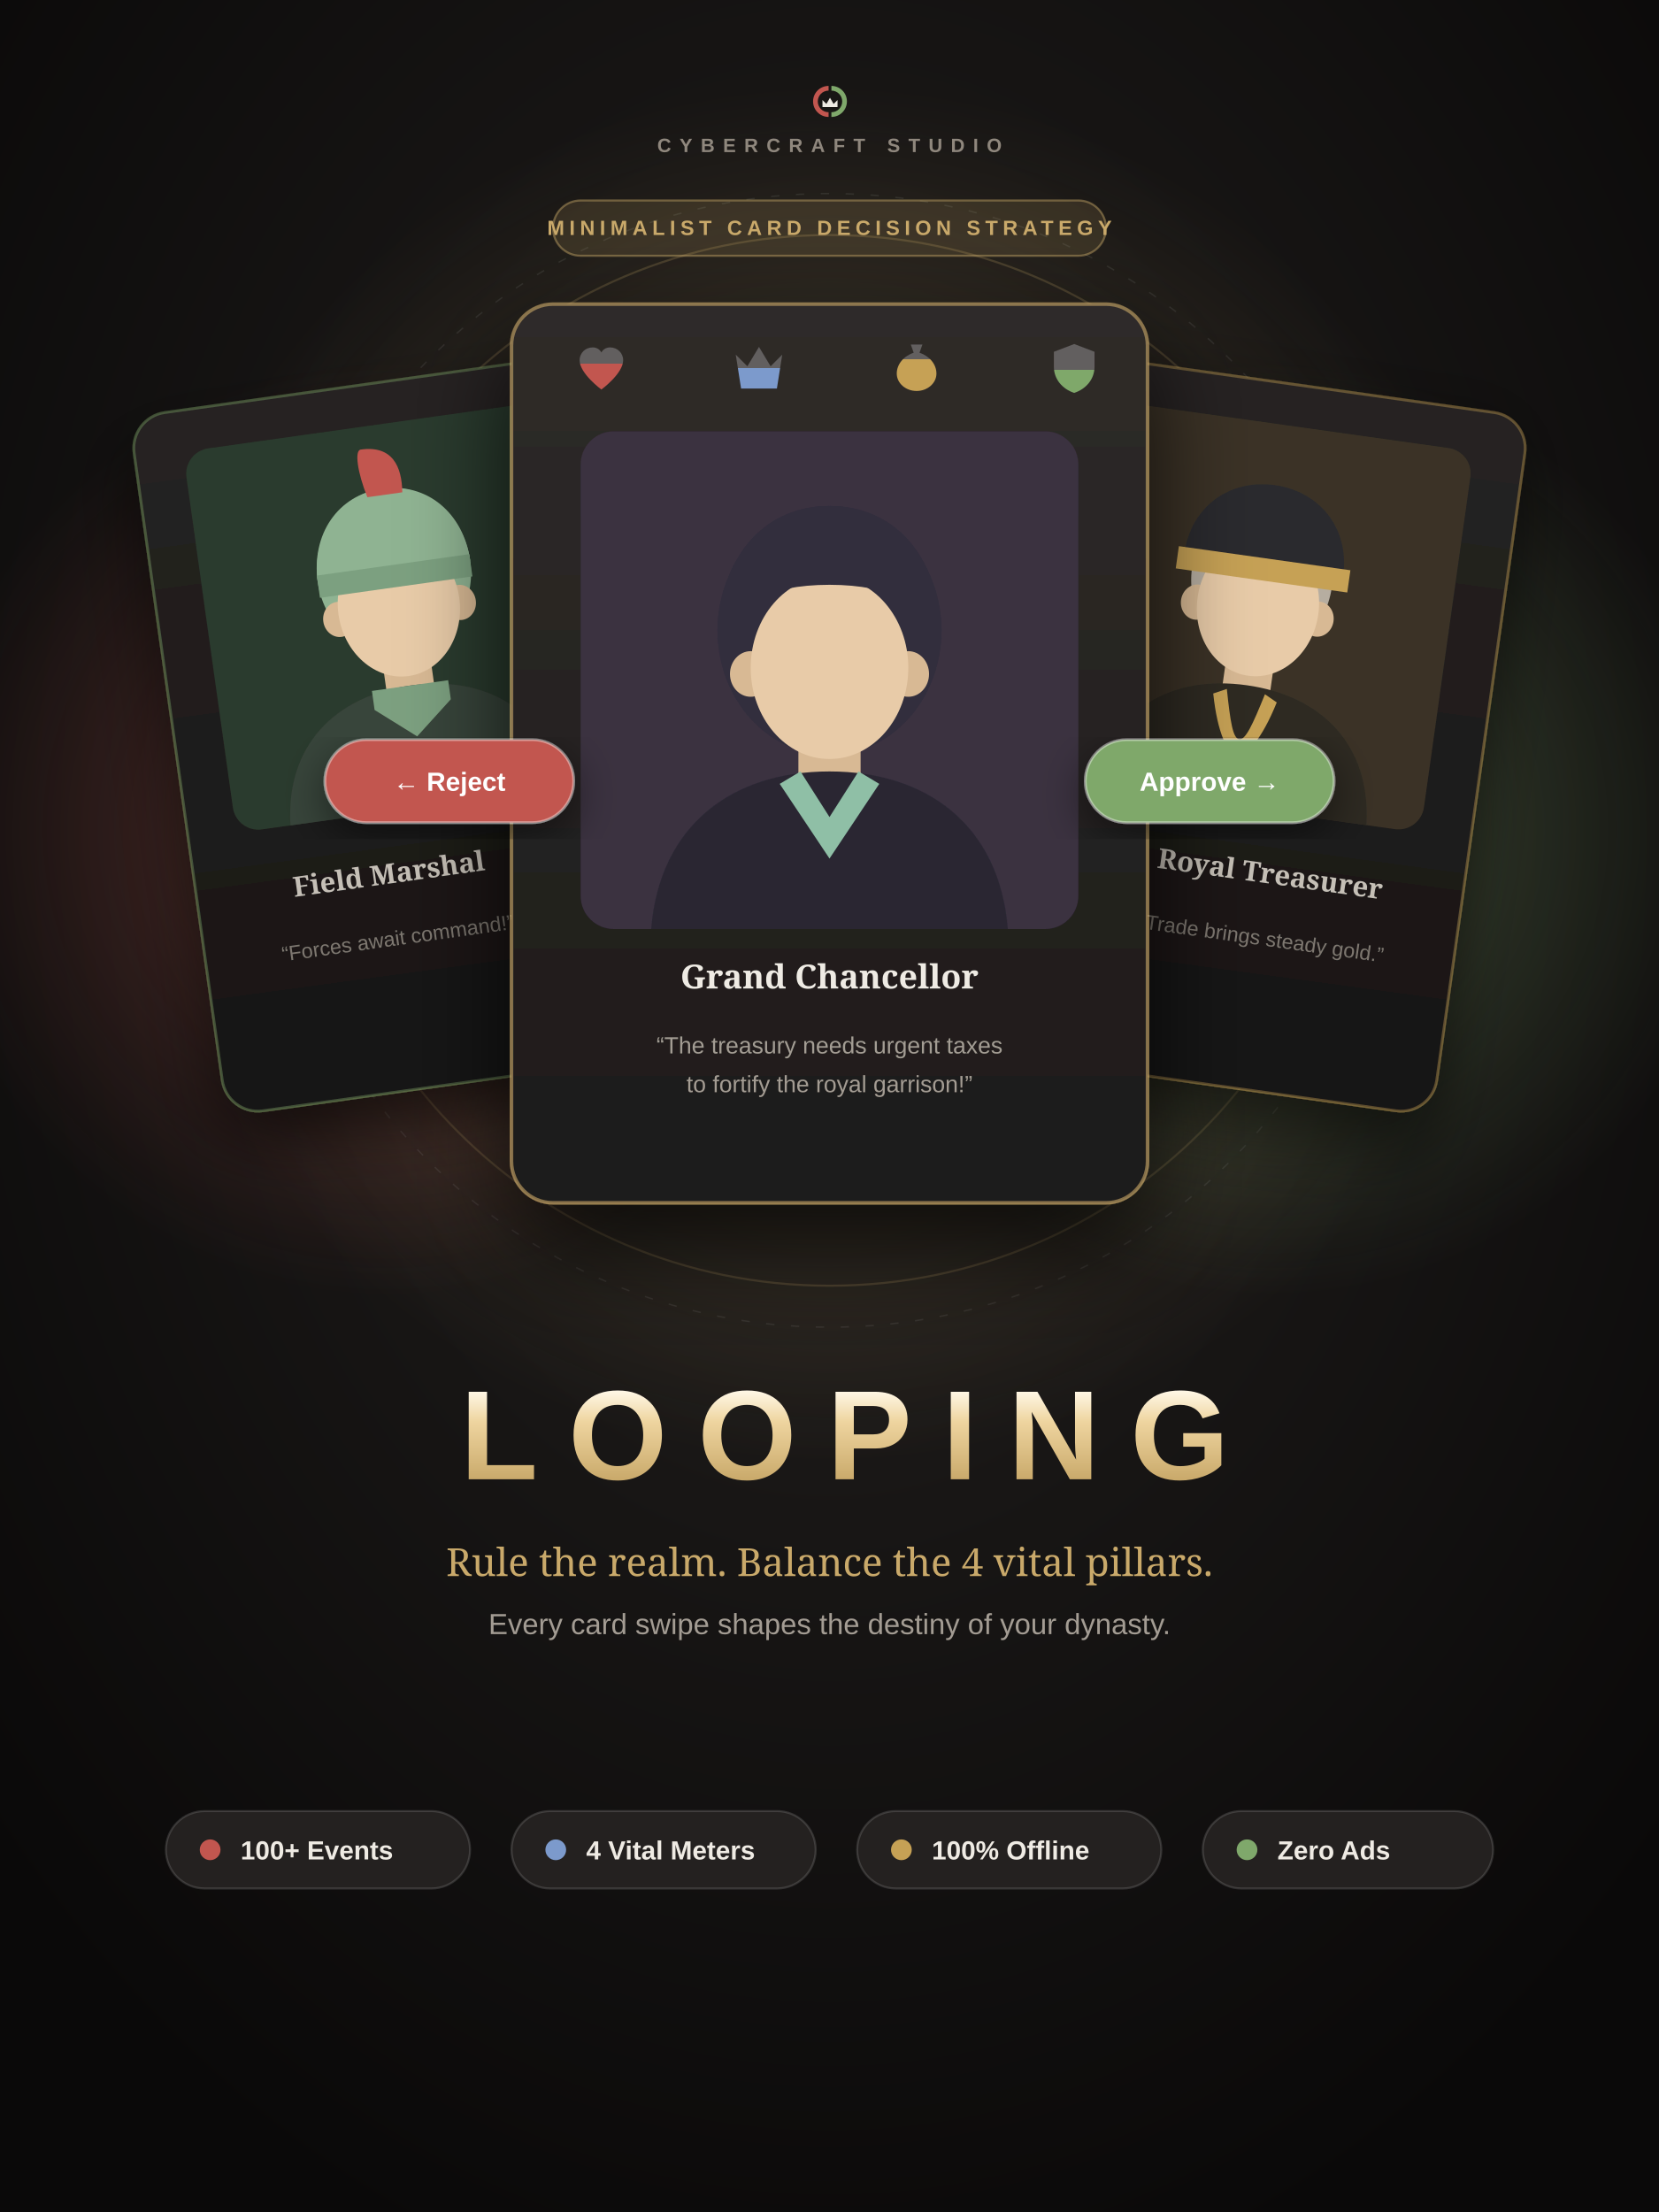
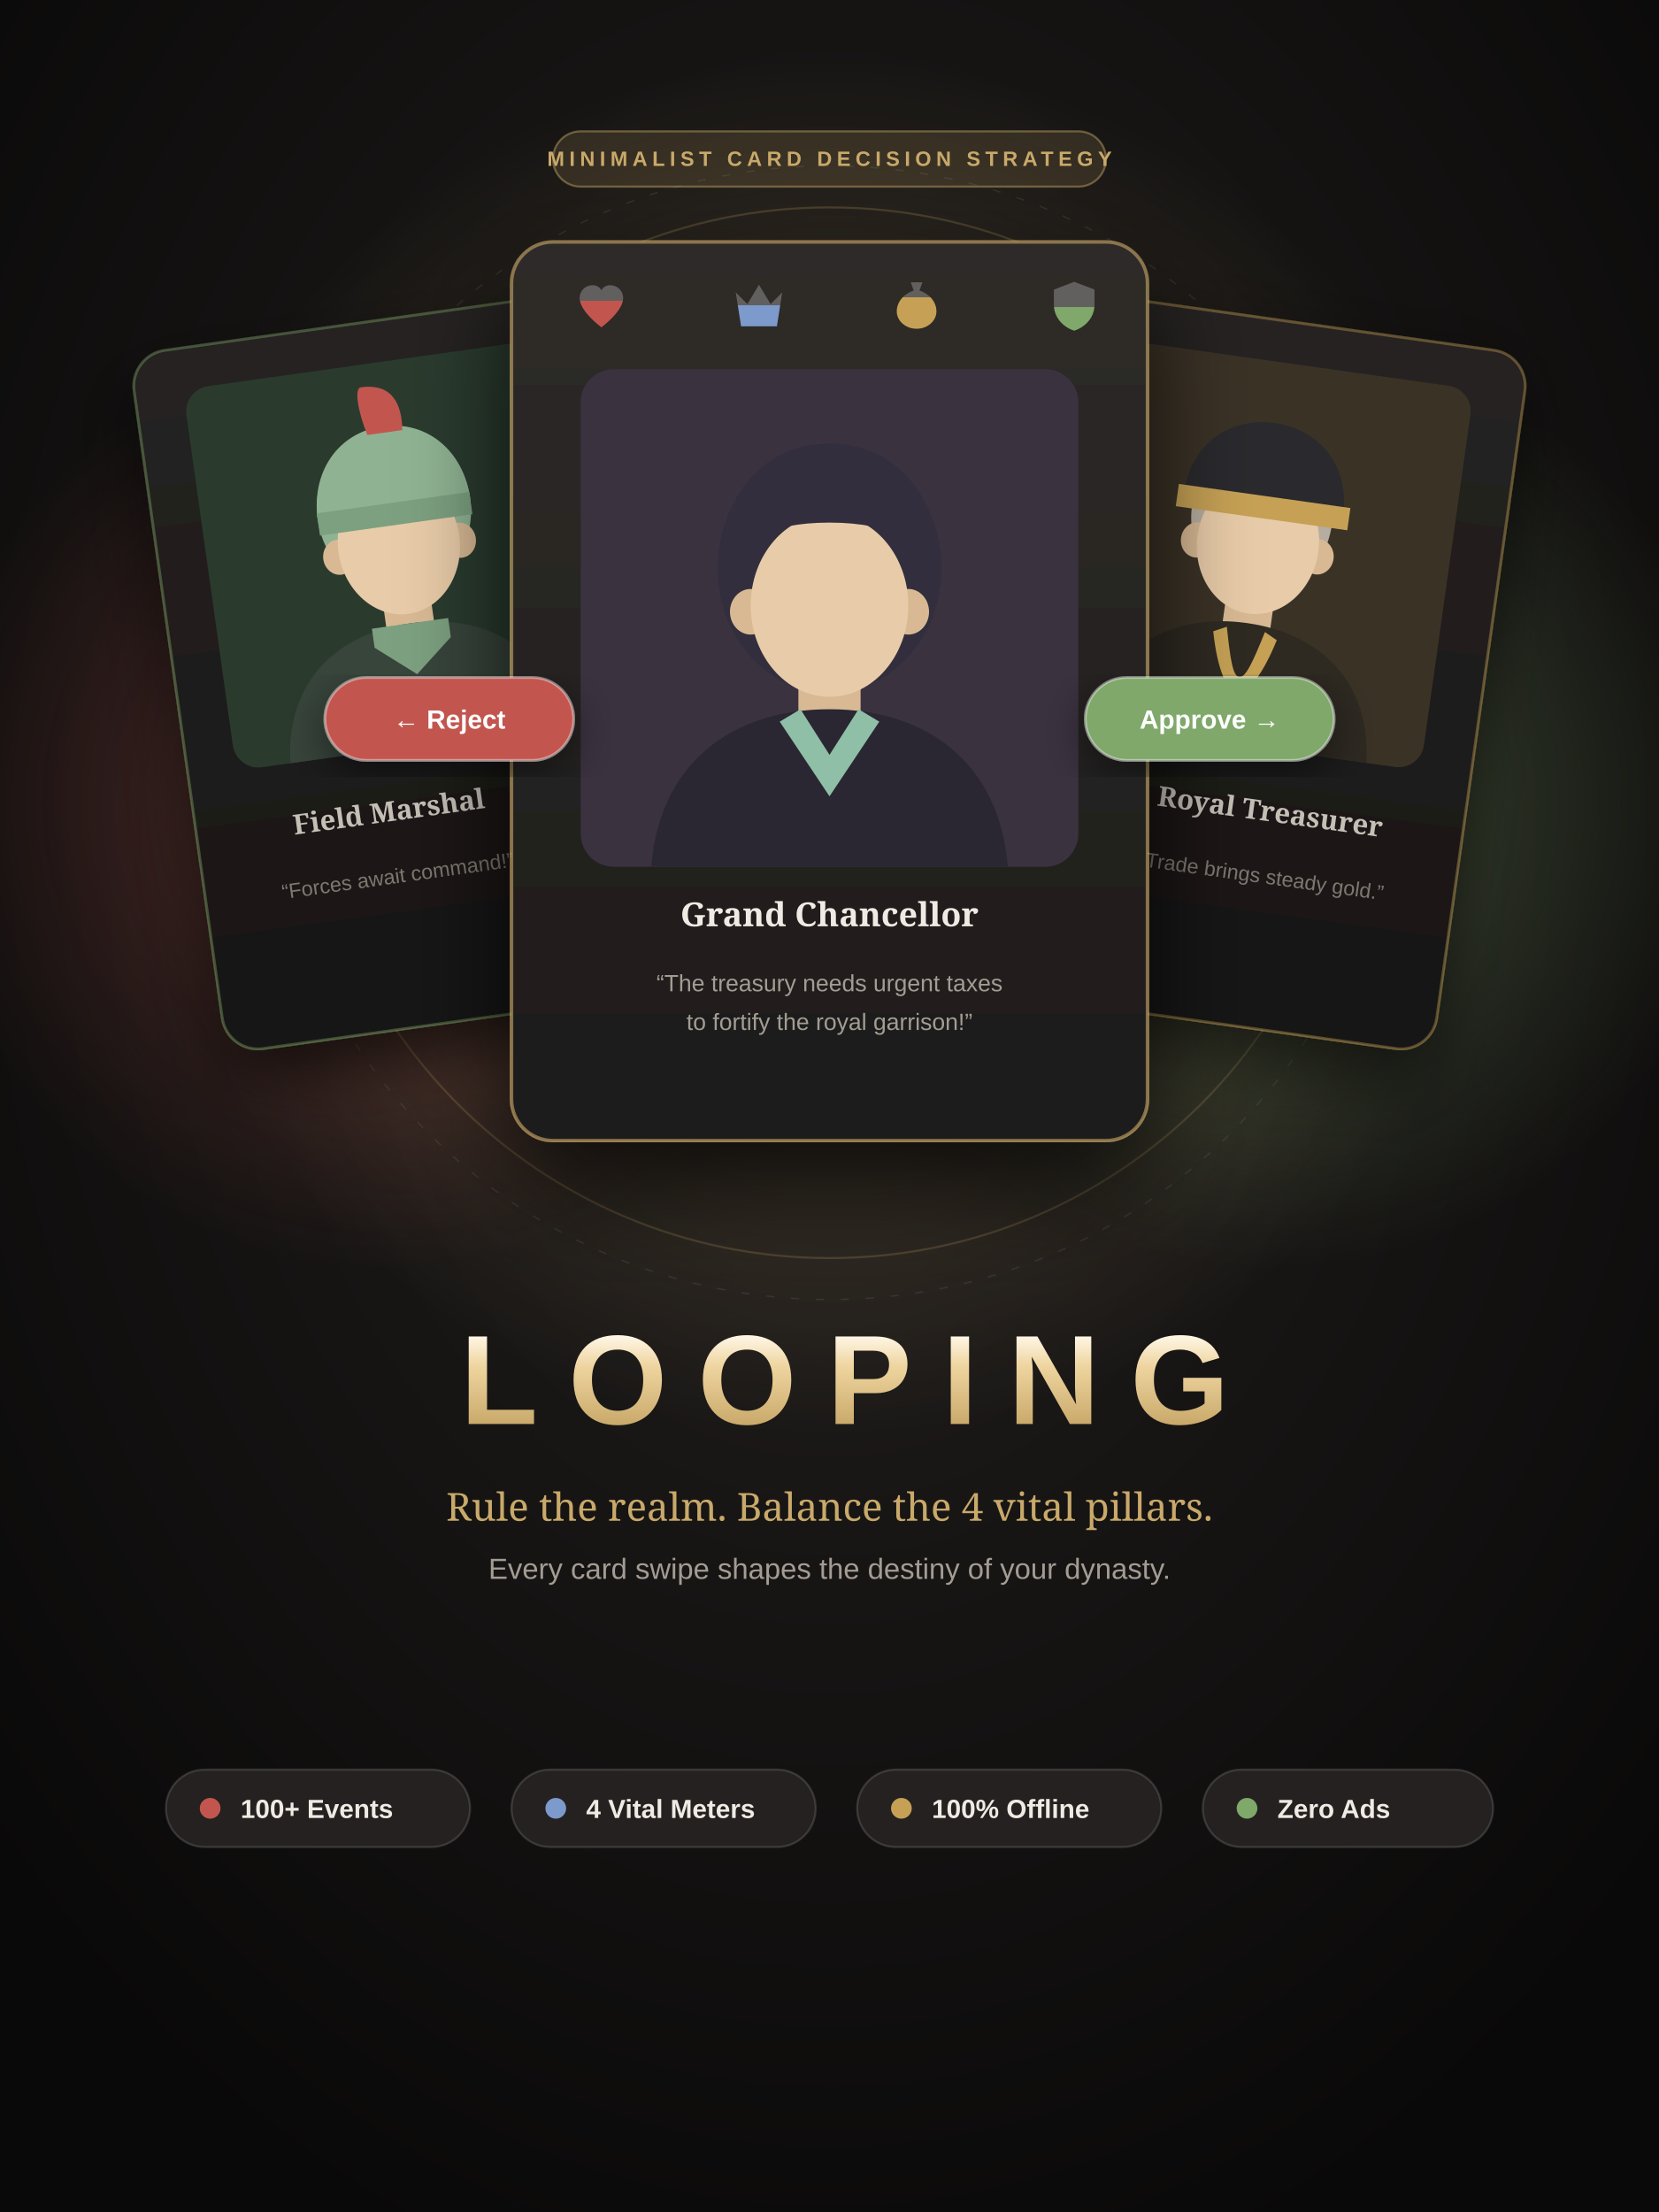
<svg xmlns="http://www.w3.org/2000/svg" viewBox="0 0 1200 1600" width="1200" height="1600">
  <defs>
    <radialGradient id="bgGlow" cx="50%" cy="38%" r="68%">
      <stop offset="0%" stop-color="#282422" />
      <stop offset="45%" stop-color="#181615" />
      <stop offset="100%" stop-color="#0A0909" />
    </radialGradient>
    <radialGradient id="goldAmbient" cx="50%" cy="50%" r="50%">
      <stop offset="0%" stop-color="#C9A96A" stop-opacity="0.32" />
      <stop offset="100%" stop-color="#C9A96A" stop-opacity="0" />
    </radialGradient>
    <radialGradient id="redSpot" cx="50%" cy="50%" r="50%">
      <stop offset="0%" stop-color="#C2564F" stop-opacity="0.35" />
      <stop offset="100%" stop-color="#C2564F" stop-opacity="0" />
    </radialGradient>
    <radialGradient id="greenSpot" cx="50%" cy="50%" r="50%">
      <stop offset="0%" stop-color="#7FA86B" stop-opacity="0.35" />
      <stop offset="100%" stop-color="#7FA86B" stop-opacity="0" />
    </radialGradient>
    <linearGradient id="meterFillHealth" x1="0%" y1="100%" x2="0%" y2="0%">
      <stop offset="62%" stop-color="#C2564F" />
      <stop offset="62%" stop-color="#FFFFFF" stop-opacity="0.25" />
    </linearGradient>
    <linearGradient id="meterFillInfluence" x1="0%" y1="100%" x2="0%" y2="0%">
      <stop offset="50%" stop-color="#7C9ACC" />
      <stop offset="50%" stop-color="#FFFFFF" stop-opacity="0.25" />
    </linearGradient>
    <linearGradient id="meterFillWealth" x1="0%" y1="100%" x2="0%" y2="0%">
      <stop offset="68%" stop-color="#C6A155" />
      <stop offset="68%" stop-color="#FFFFFF" stop-opacity="0.25" />
    </linearGradient>
    <linearGradient id="meterFillSecurity" x1="0%" y1="100%" x2="0%" y2="0%">
      <stop offset="48%" stop-color="#7FA86B" />
      <stop offset="48%" stop-color="#FFFFFF" stop-opacity="0.25" />
    </linearGradient>
    <linearGradient id="cardGrad" x1="0%" y1="0%" x2="0%" y2="100%">
      <stop offset="0%" stop-color="#2F2B29" />
      <stop offset="100%" stop-color="#1D1B1A" />
    </linearGradient>
    <linearGradient id="sideCardGrad" x1="0%" y1="0%" x2="0%" y2="100%">
      <stop offset="0%" stop-color="#262322" />
      <stop offset="100%" stop-color="#171515" />
    </linearGradient>
    <linearGradient id="goldTitleGrad" x1="0%" y1="0%" x2="0%" y2="100%">
      <stop offset="0%" stop-color="#FFF8E7" />
      <stop offset="35%" stop-color="#EED49F" />
      <stop offset="100%" stop-color="#C9A96A" />
    </linearGradient>
    <filter id="heroShadow" x="-30%" y="-30%" width="160%" height="160%">
      <feDropShadow dx="0" dy="32" stdDeviation="36" flood-color="#000000" flood-opacity="0.75" />
    </filter>
    <filter id="sideShadow" x="-30%" y="-30%" width="160%" height="160%">
      <feDropShadow dx="0" dy="20" stdDeviation="24" flood-color="#000000" flood-opacity="0.6" />
    </filter>
    <filter id="buttonShadow" x="-20%" y="-20%" width="140%" height="140%">
      <feDropShadow dx="0" dy="10" stdDeviation="16" flood-color="#000000" flood-opacity="0.5" />
    </filter>
  </defs>
  <style>
-     .studio-text { font-family: 'Helvetica Neue', Arial, sans-serif; font-weight: 700; font-size: 14px; fill: #8F877D; letter-spacing: 6px; text-anchor: middle; }
    .badge-text { font-family: 'Helvetica Neue', Arial, sans-serif; font-weight: 800; font-size: 15px; fill: #C9A96A; letter-spacing: 3.5px; text-anchor: middle; }
    .hero-title { font-family: 'Helvetica Neue', Arial, sans-serif; font-weight: 900; font-size: 92px; fill: url(#goldTitleGrad); letter-spacing: 22px; text-anchor: middle; }
    .tagline1 { font-family: 'Georgia', serif; font-size: 28px; fill: #C9A96A; text-anchor: middle; }
    .tagline2 { font-family: 'Helvetica Neue', Arial, sans-serif; font-size: 21px; fill: #A39C93; text-anchor: middle; }
    .card-h { font-family: 'Georgia', serif; font-weight: bold; font-size: 24px; fill: #EFEBE4; text-anchor: middle; }
    .card-q { font-family: 'Helvetica Neue', Arial, sans-serif; font-size: 17px; fill: #A39C93; text-anchor: middle; }
    .side-card-h { font-family: 'Georgia', serif; font-weight: bold; font-size: 20px; fill: #C5BFB6; text-anchor: middle; }
    .side-card-q { font-family: 'Helvetica Neue', Arial, sans-serif; font-size: 15px; fill: #7E776F; text-anchor: middle; }
    .swipe-text { font-family: 'Helvetica Neue', Arial, sans-serif; font-weight: 800; font-size: 19px; fill: #FFFFFF; text-anchor: middle; }
    .pill-label { font-family: 'Helvetica Neue', Arial, sans-serif; font-weight: 700; font-size: 19px; fill: #EFEBE4; }
  </style>
  <rect width="1200" height="1600" fill="url(#bgGlow)" />
-   <circle cx="600" cy="560" r="500" fill="url(#goldAmbient)" />
-   <circle cx="280" cy="600" r="340" fill="url(#redSpot)" />
-   <circle cx="920" cy="600" r="340" fill="url(#greenSpot)" />
-   <circle cx="600" cy="550" r="380" fill="none" stroke="#C9A96A" stroke-width="1.5" stroke-opacity="0.22" />
-   <circle cx="600" cy="550" r="410" fill="none" stroke="#FFFFFF" stroke-width="1" stroke-opacity="0.08" stroke-dasharray="6,12" />
-   <g transform="translate(600, 55)">
-     <g transform="translate(-18, 0) scale(0.34)">
-       <path fill="#C2564F" d="M51.0,21.0 A33.0,33.0 0 0,0 51.0,87.0 L51.0,77.0 A23.0,23.0 0 0,1 51.0,31.0 Z" />
-       <path fill="#7FA86B" d="M57.0,21.0 A33.0,33.0 0 0,1 57.0,87.0 L57.0,77.0 A23.0,23.0 0 0,0 57.0,31.0 Z" />
-       <path fill="#EFEBE4" d="M38.0,66.0 L38.0,51.0 L46.3,59.4 L54.0,46.2 L61.7,59.4 L70.0,51.0 L70.0,66.0 Z" />
-     </g>
-     <text x="0" y="55" class="studio-text">CYBERCRAFT STUDIO</text>
-   </g>
-   <g transform="translate(600, 145)">
+   <circle cx="600" cy="540" r="500" fill="url(#goldAmbient)" />
+   <circle cx="280" cy="580" r="340" fill="url(#redSpot)" />
+   <circle cx="920" cy="580" r="340" fill="url(#greenSpot)" />
+   <circle cx="600" cy="530" r="380" fill="none" stroke="#C9A96A" stroke-width="1.5" stroke-opacity="0.22" />
+   <circle cx="600" cy="530" r="410" fill="none" stroke="#FFFFFF" stroke-width="1" stroke-opacity="0.08" stroke-dasharray="6,12" />
+   <g transform="translate(600, 95)">
    <rect x="-200" y="0" width="400" height="40" rx="20" fill="#C9A96A" fill-opacity="0.15" stroke="#C9A96A" stroke-width="1.5" stroke-opacity="0.45" />
    <text x="0" y="25" class="badge-text">MINIMALIST CARD DECISION STRATEGY</text>
  </g>
-   <g transform="translate(130, 275) rotate(-8, 175, 275)" filter="url(#sideShadow)">
+   <g transform="translate(130, 230) rotate(-8, 175, 275)" filter="url(#sideShadow)">
    <rect width="350" height="510" rx="26" fill="url(#sideCardGrad)" stroke="#7FA86B" stroke-width="2" stroke-opacity="0.4" />
    <g transform="translate(35, 30) scale(1.16)">
      <clipPath id="genClip">
        <rect width="240" height="240" rx="16" />
      </clipPath>
      <g clip-path="url(#genClip)">
        <path fill="#2B3A2E" d="M0,0 H240 V240 H0 Z" />
        <path fill="#8FB392" d="M120,40 A48,52 0 1,0 120.01,40 Z" />
        <path fill="#D8B994" d="M82,106 A10,11 0 1,0 82.01,106 Z" />
        <path fill="#D8B994" d="M158,106 A10,11 0 1,0 158.01,106 Z" />
        <path fill="#D8B994" d="M105,146 H135 V184 H105 Z" />
        <path fill="#E8CBA8" d="M120,70 A38,44 0 1,0 120.01,70 Z" />
        <path fill="#8FB392" d="M120,40 C148,40 168,62 168,92 H72 C72,62 92,40 120,40 Z" />
        <path fill="#39443A" d="M34,240 C38,190 73,164 120,164 C167,164 202,190 206,240 Z" />
        <path fill="#7CA080" d="M72,88 H168 V102 H72 Z" />
        <path fill="#C2564F" d="M110,14 C130,14 134,28 132,44 H110 C106,28 106,14 110,14 Z" />
        <path fill="#7CA080" d="M96,176 L120,196 L144,176 L144,164 H96 Z" />
      </g>
    </g>
    <text x="140" y="360" class="side-card-h">Field Marshal</text>
    <text x="140" y="405" class="side-card-q">“Forces await command!”</text>
  </g>
-   <g transform="translate(720, 275) rotate(8, 175, 275)" filter="url(#sideShadow)">
+   <g transform="translate(720, 230) rotate(8, 175, 275)" filter="url(#sideShadow)">
    <rect width="350" height="510" rx="26" fill="url(#sideCardGrad)" stroke="#C6A155" stroke-width="2" stroke-opacity="0.4" />
    <g transform="translate(35, 30) scale(1.16)">
      <clipPath id="treClip">
        <rect width="240" height="240" rx="16" />
      </clipPath>
      <g clip-path="url(#treClip)">
        <path fill="#3A3327" d="M0,0 H240 V240 H0 Z" />
        <path fill="#B6ADA0" d="M120,46 A44,50 0 1,0 120.01,46 Z" />
        <path fill="#D8B994" d="M82,106 A10,11 0 1,0 82.01,106 Z" />
        <path fill="#D8B994" d="M158,106 A10,11 0 1,0 158.01,106 Z" />
        <path fill="#D8B994" d="M105,146 H135 V184 H105 Z" />
        <path fill="#E8CBA8" d="M120,70 A38,44 0 1,0 120.01,70 Z" />
        <path fill="#2E2A23" d="M34,240 C38,190 73,164 120,164 C167,164 202,190 206,240 Z" />
        <path fill="#2B2A2E" d="M70,88 C70,58 92,38 120,38 C148,38 170,58 170,88 Z" />
        <path fill="#C6A155" d="M66,84 H174 V98 H66 Z" />
        <path fill="#C6A155" d="M100,172 C106,196 114,208 120,208 C126,208 134,196 140,172 L132,168 C127,188 124,198 120,198 C116,198 113,188 108,168 Z" />
        <path fill="#C6A155" d="M120,206 A12,12 0 1,0 120.01,206 Z" />
      </g>
    </g>
    <text x="210" y="360" class="side-card-h">Royal Treasurer</text>
    <text x="210" y="405" class="side-card-q">“Trade brings steady gold.”</text>
  </g>
-   <g transform="translate(370, 220)" filter="url(#heroShadow)">
+   <g transform="translate(370, 175)" filter="url(#heroShadow)">
    <rect width="460" height="650" rx="30" fill="url(#cardGrad)" stroke="#C9A96A" stroke-width="2.5" stroke-opacity="0.6" />
    <g transform="translate(44, 25) scale(1.75)">
      <path fill="url(#meterFillHealth)" d="M12,21 C12,21 3,14.4 3,8.9 C3,5.9 5.4,3.6 8.4,3.6 C10.1,3.6 11.4,4.5 12,5.7 C12.6,4.5 13.9,3.6 15.6,3.6 C18.6,3.6 21,5.9 21,8.9 C21,14.4 12,21 12,21 Z" />
    </g>
    <g transform="translate(158, 25) scale(1.75)">
      <path fill="url(#meterFillInfluence)" d="M2.4,6.6 L7.2,11.4 L12,3.4 L16.8,11.4 L21.6,6.6 L19.4,20.6 H4.6 Z" />
    </g>
    <g transform="translate(272, 25) scale(1.75)">
      <path fill="url(#meterFillWealth)" d="M9.6,2.4 H14.4 L13.2,5.8 C17.4,7.2 20.2,10.6 20.2,14.4 C20.2,18.4 16.5,21.6 12,21.6 C7.5,21.6 3.8,18.4 3.8,14.4 C3.8,10.6 6.6,7.2 10.8,5.8 Z" />
    </g>
    <g transform="translate(386, 25) scale(1.75)">
      <path fill="url(#meterFillSecurity)" d="M12,2.2 L20.4,5.4 V11.6 C20.4,16.7 16.9,20.8 12,22.4 C7.1,20.8 3.6,16.7 3.6,11.6 V5.4 Z" />
    </g>
    <g transform="translate(50, 92) scale(1.5)">
      <clipPath id="advClip">
        <rect width="240" height="240" rx="16" />
      </clipPath>
      <g clip-path="url(#advClip)">
        <path fill="#3A3040" d="M0,0 H240 V240 H0 Z" />
        <path fill="#302E3C" d="M120,36 A54,60 0 1,0 120.01,36 Z" />
        <path fill="#D8B994" d="M82,106 A10,11 0 1,0 82.01,106 Z" />
        <path fill="#D8B994" d="M158,106 A10,11 0 1,0 158.01,106 Z" />
        <path fill="#D8B994" d="M105,146 H135 V184 H105 Z" />
        <path fill="#E8CBA8" d="M120,70 A38,44 0 1,0 120.01,70 Z" />
        <path fill="#302E3C" d="M120,36 C154,36 174,64 174,100 C168,84 150,74 120,74 C90,74 72,84 66,100 C66,64 86,36 120,36 Z" />
        <path fill="#2A2833" d="M34,240 C38,190 73,164 120,164 C167,164 202,190 206,240 Z" />
        <path fill="#8FBFA6" d="M96,170 L120,206 L144,170 L134,164 L120,186 L106,164 Z" />
      </g>
    </g>
    <text x="230" y="495" class="card-h">Grand Chancellor</text>
    <text x="230" y="542" class="card-q">“The treasury needs urgent taxes</text>
    <text x="230" y="570" class="card-q">to fortify the royal garrison!”</text>
  </g>
-   <g transform="translate(235, 535)" filter="url(#buttonShadow)">
+   <g transform="translate(235, 490)" filter="url(#buttonShadow)">
    <rect width="180" height="60" rx="30" fill="#C2564F" stroke="#FFFFFF" stroke-opacity="0.4" stroke-width="2" />
    <text x="90" y="37" class="swipe-text">← Reject</text>
  </g>
-   <g transform="translate(785, 535)" filter="url(#buttonShadow)">
+   <g transform="translate(785, 490)" filter="url(#buttonShadow)">
    <rect width="180" height="60" rx="30" fill="#7FA86B" stroke="#FFFFFF" stroke-opacity="0.4" stroke-width="2" />
    <text x="90" y="37" class="swipe-text">Approve →</text>
  </g>
-   <g transform="translate(600, 1070)">
+   <g transform="translate(600, 1030)">
    <text x="11" y="0" class="hero-title">LOOPING</text>
    <text x="0" y="70" class="tagline1">Rule the realm. Balance the 4 vital pillars.</text>
    <text x="0" y="112" class="tagline2">Every card swipe shapes the destiny of your dynasty.</text>
  </g>
-   <g transform="translate(600, 1310)">
+   <g transform="translate(600, 1280)">
    <g transform="translate(-480, 0)">
      <g transform="translate(0, 0)">
        <rect width="220" height="56" rx="28" fill="#242120" stroke="#FFFFFF" stroke-opacity="0.14" stroke-width="1.5" />
        <circle cx="32" cy="28" r="7.5" fill="#C2564F" />
        <text x="54" y="35" class="pill-label">100+ Events</text>
      </g>
      <g transform="translate(250, 0)">
        <rect width="220" height="56" rx="28" fill="#242120" stroke="#FFFFFF" stroke-opacity="0.14" stroke-width="1.5" />
        <circle cx="32" cy="28" r="7.5" fill="#7C9ACC" />
        <text x="54" y="35" class="pill-label">4 Vital Meters</text>
      </g>
      <g transform="translate(500, 0)">
        <rect width="220" height="56" rx="28" fill="#242120" stroke="#FFFFFF" stroke-opacity="0.14" stroke-width="1.5" />
        <circle cx="32" cy="28" r="7.5" fill="#C6A155" />
        <text x="54" y="35" class="pill-label">100% Offline</text>
      </g>
      <g transform="translate(750, 0)">
        <rect width="210" height="56" rx="28" fill="#242120" stroke="#FFFFFF" stroke-opacity="0.14" stroke-width="1.5" />
        <circle cx="32" cy="28" r="7.5" fill="#7FA86B" />
        <text x="54" y="35" class="pill-label">Zero Ads</text>
      </g>
    </g>
  </g>
</svg>
